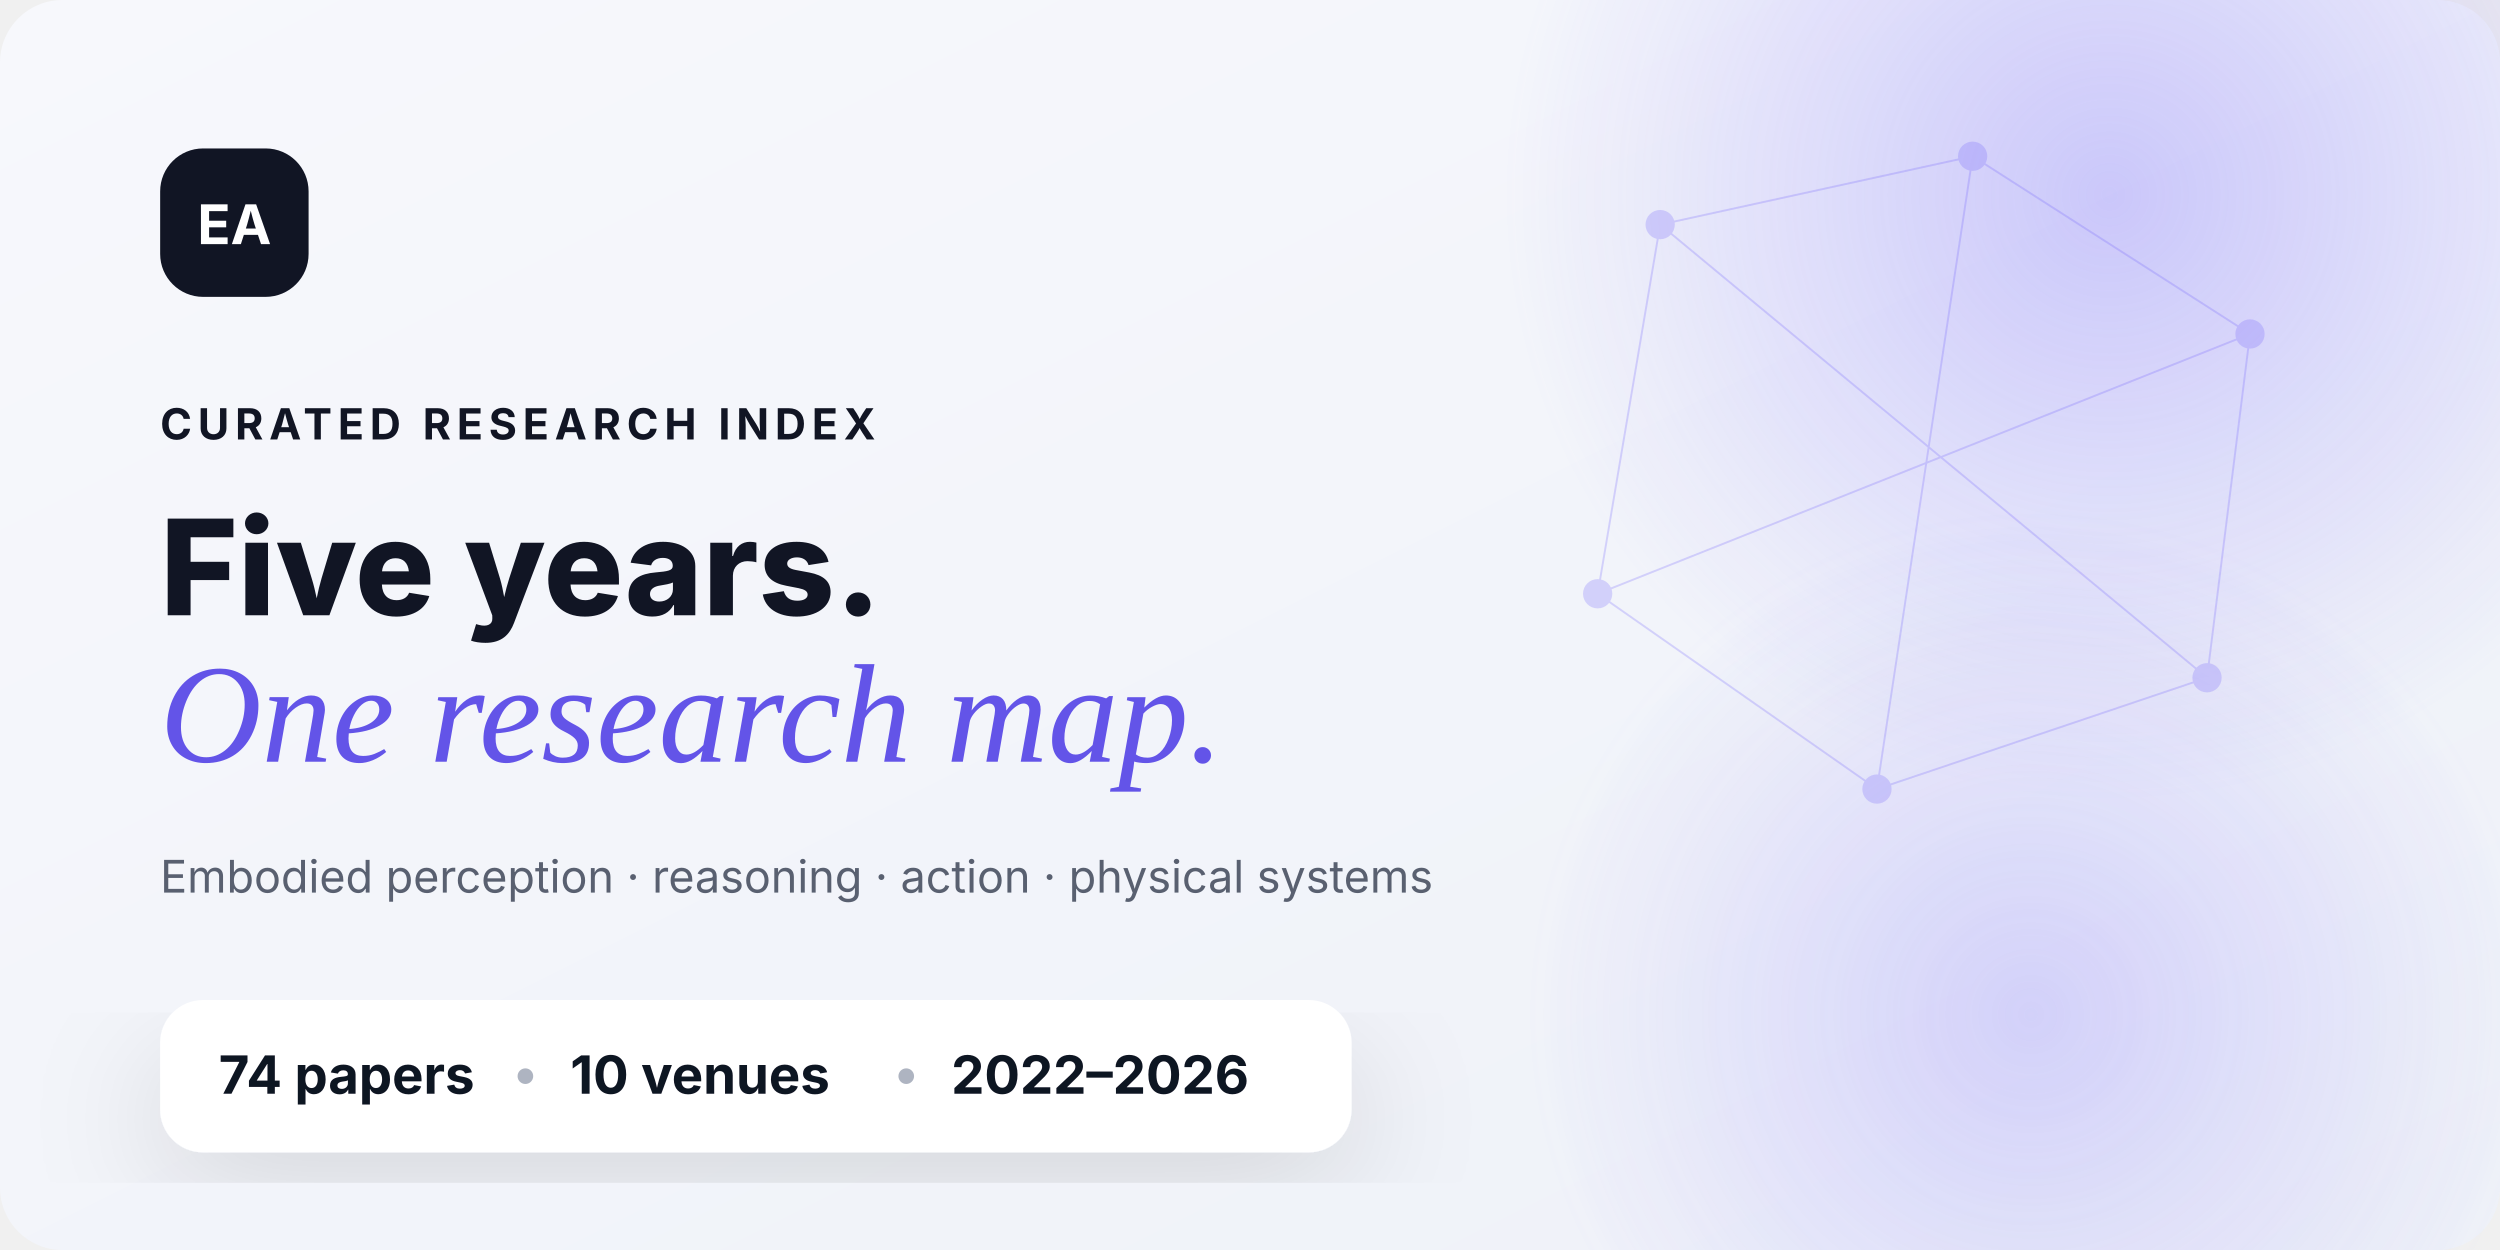
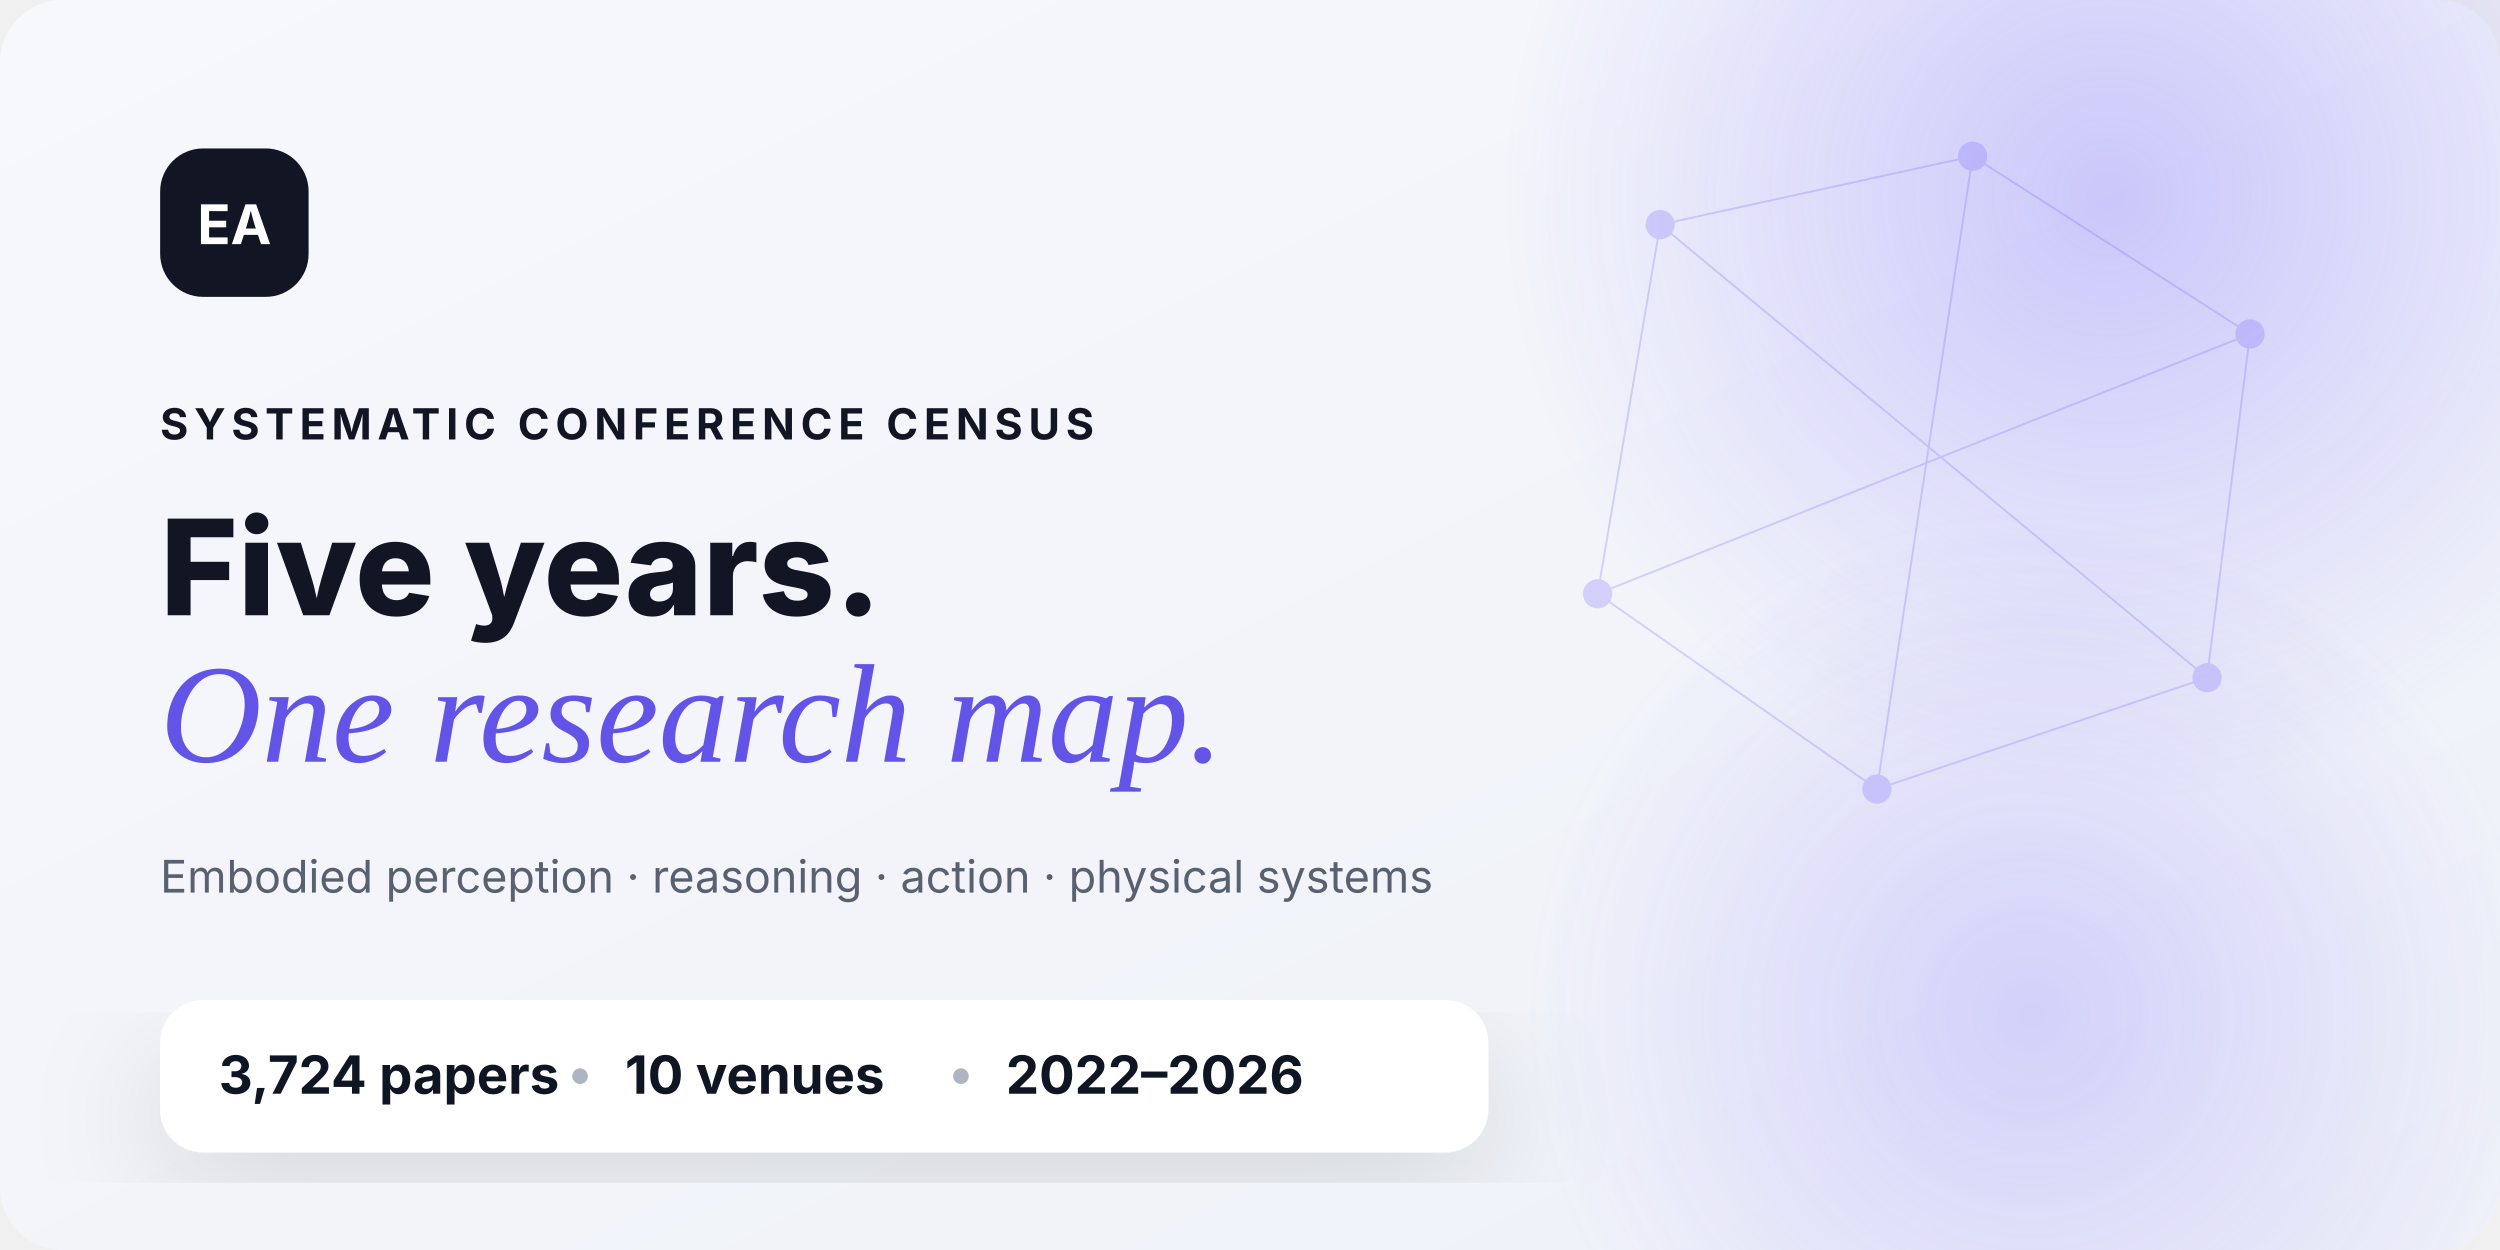
<svg xmlns="http://www.w3.org/2000/svg" width="1280" height="640" viewBox="0 0 1280 640" role="img" aria-labelledby="title desc">
  <defs>
    <linearGradient id="bg" x1="0" y1="0" x2="1" y2="1">
      <stop offset="0" stop-color="#f7f8fc" />
      <stop offset="1" stop-color="#eef1f8" />
    </linearGradient>
    <radialGradient id="orb" cx="50%" cy="50%" r="50%">
      <stop offset="0" stop-color="#6d5dfc" stop-opacity=".30" />
      <stop offset="1" stop-color="#6d5dfc" stop-opacity="0" />
    </radialGradient>
    <filter id="shadow" x="-20%" y="-20%" width="140%" height="140%">
      <feDropShadow dx="0" dy="22" stdDeviation="34" flood-color="#101425" flood-opacity=".12" />
    </filter>
  </defs>
  <rect width="1280" height="640" rx="32" fill="url(#bg)" />
  <circle cx="1080" cy="100" r="310" fill="url(#orb)" />
  <circle cx="1040" cy="520" r="260" fill="url(#orb)" opacity=".75" />
  <g opacity=".24" stroke="#6d5dfc" fill="none">
    <path d="M850 115 1010 80l142 91-22 176-169 57-143-100Z" />
    <path d="m850 115 280 232M1010 80 961 404m191-233L818 304" />
    <circle cx="850" cy="115" r="7" fill="#6d5dfc" />
    <circle cx="1010" cy="80" r="7" fill="#6d5dfc" />
    <circle cx="1152" cy="171" r="7" fill="#6d5dfc" />
    <circle cx="1130" cy="347" r="7" fill="#6d5dfc" />
    <circle cx="961" cy="404" r="7" fill="#6d5dfc" />
    <circle cx="818" cy="304" r="7" fill="#6d5dfc" />
  </g>
  <g transform="translate(82 76)">
    <rect width="76" height="76" rx="22" fill="#111524" />
    <text x="38" y="49" text-anchor="middle" fill="#fff" font-family="Inter,Segoe UI,Arial,sans-serif" font-size="28" font-weight="700">EA</text>
  </g>
-   <text x="82" y="225" fill="#111524" font-family="Inter,Segoe UI,Arial,sans-serif" font-size="22" font-weight="650" letter-spacing="3">CURATED RESEARCH INDEX</text>
+   <text x="82" y="225" fill="#111524" font-family="Inter,Segoe UI,Arial,sans-serif" font-size="22" font-weight="650" letter-spacing="3">SYSTEMATIC CONFERENCE CENSUS</text>
  <text x="82" y="315" fill="#111524" font-family="Inter,Segoe UI,Arial,sans-serif" font-size="68" font-weight="760">Five years.</text>
  <text x="82" y="390" fill="#6354e8" font-family="Georgia,Times New Roman,serif" font-size="72" font-style="italic">One research map.</text>
  <text x="82" y="457" fill="#596070" font-family="Inter,Segoe UI,Arial,sans-serif" font-size="23">Embodied perception · reasoning · action · physical systems</text>
  <g transform="translate(82 512)" filter="url(#shadow)" font-family="Inter,Segoe UI,Arial,sans-serif">
-     <rect width="610" height="78" rx="22" fill="#fff" />
-     <text x="30" y="48" fill="#111524" font-size="27" font-weight="730">74 papers</text>
-     <circle cx="187" cy="39" r="4" fill="#aeb4c1" />
-     <text x="210" y="48" fill="#111524" font-size="27" font-weight="730">10 venues</text>
-     <circle cx="382" cy="39" r="4" fill="#aeb4c1" />
-     <text x="405" y="48" fill="#111524" font-size="27" font-weight="730">2022–2026</text>
+     <rect width="680" height="78" rx="22" fill="#fff" />
+     <text x="30" y="48" fill="#111524" font-size="27" font-weight="730">3,724 papers</text>
+     <circle cx="215" cy="39" r="4" fill="#aeb4c1" />
+     <text x="238" y="48" fill="#111524" font-size="27" font-weight="730">10 venues</text>
+     <circle cx="410" cy="39" r="4" fill="#aeb4c1" />
+     <text x="433" y="48" fill="#111524" font-size="27" font-weight="730">2022–2026</text>
  </g>
</svg>
